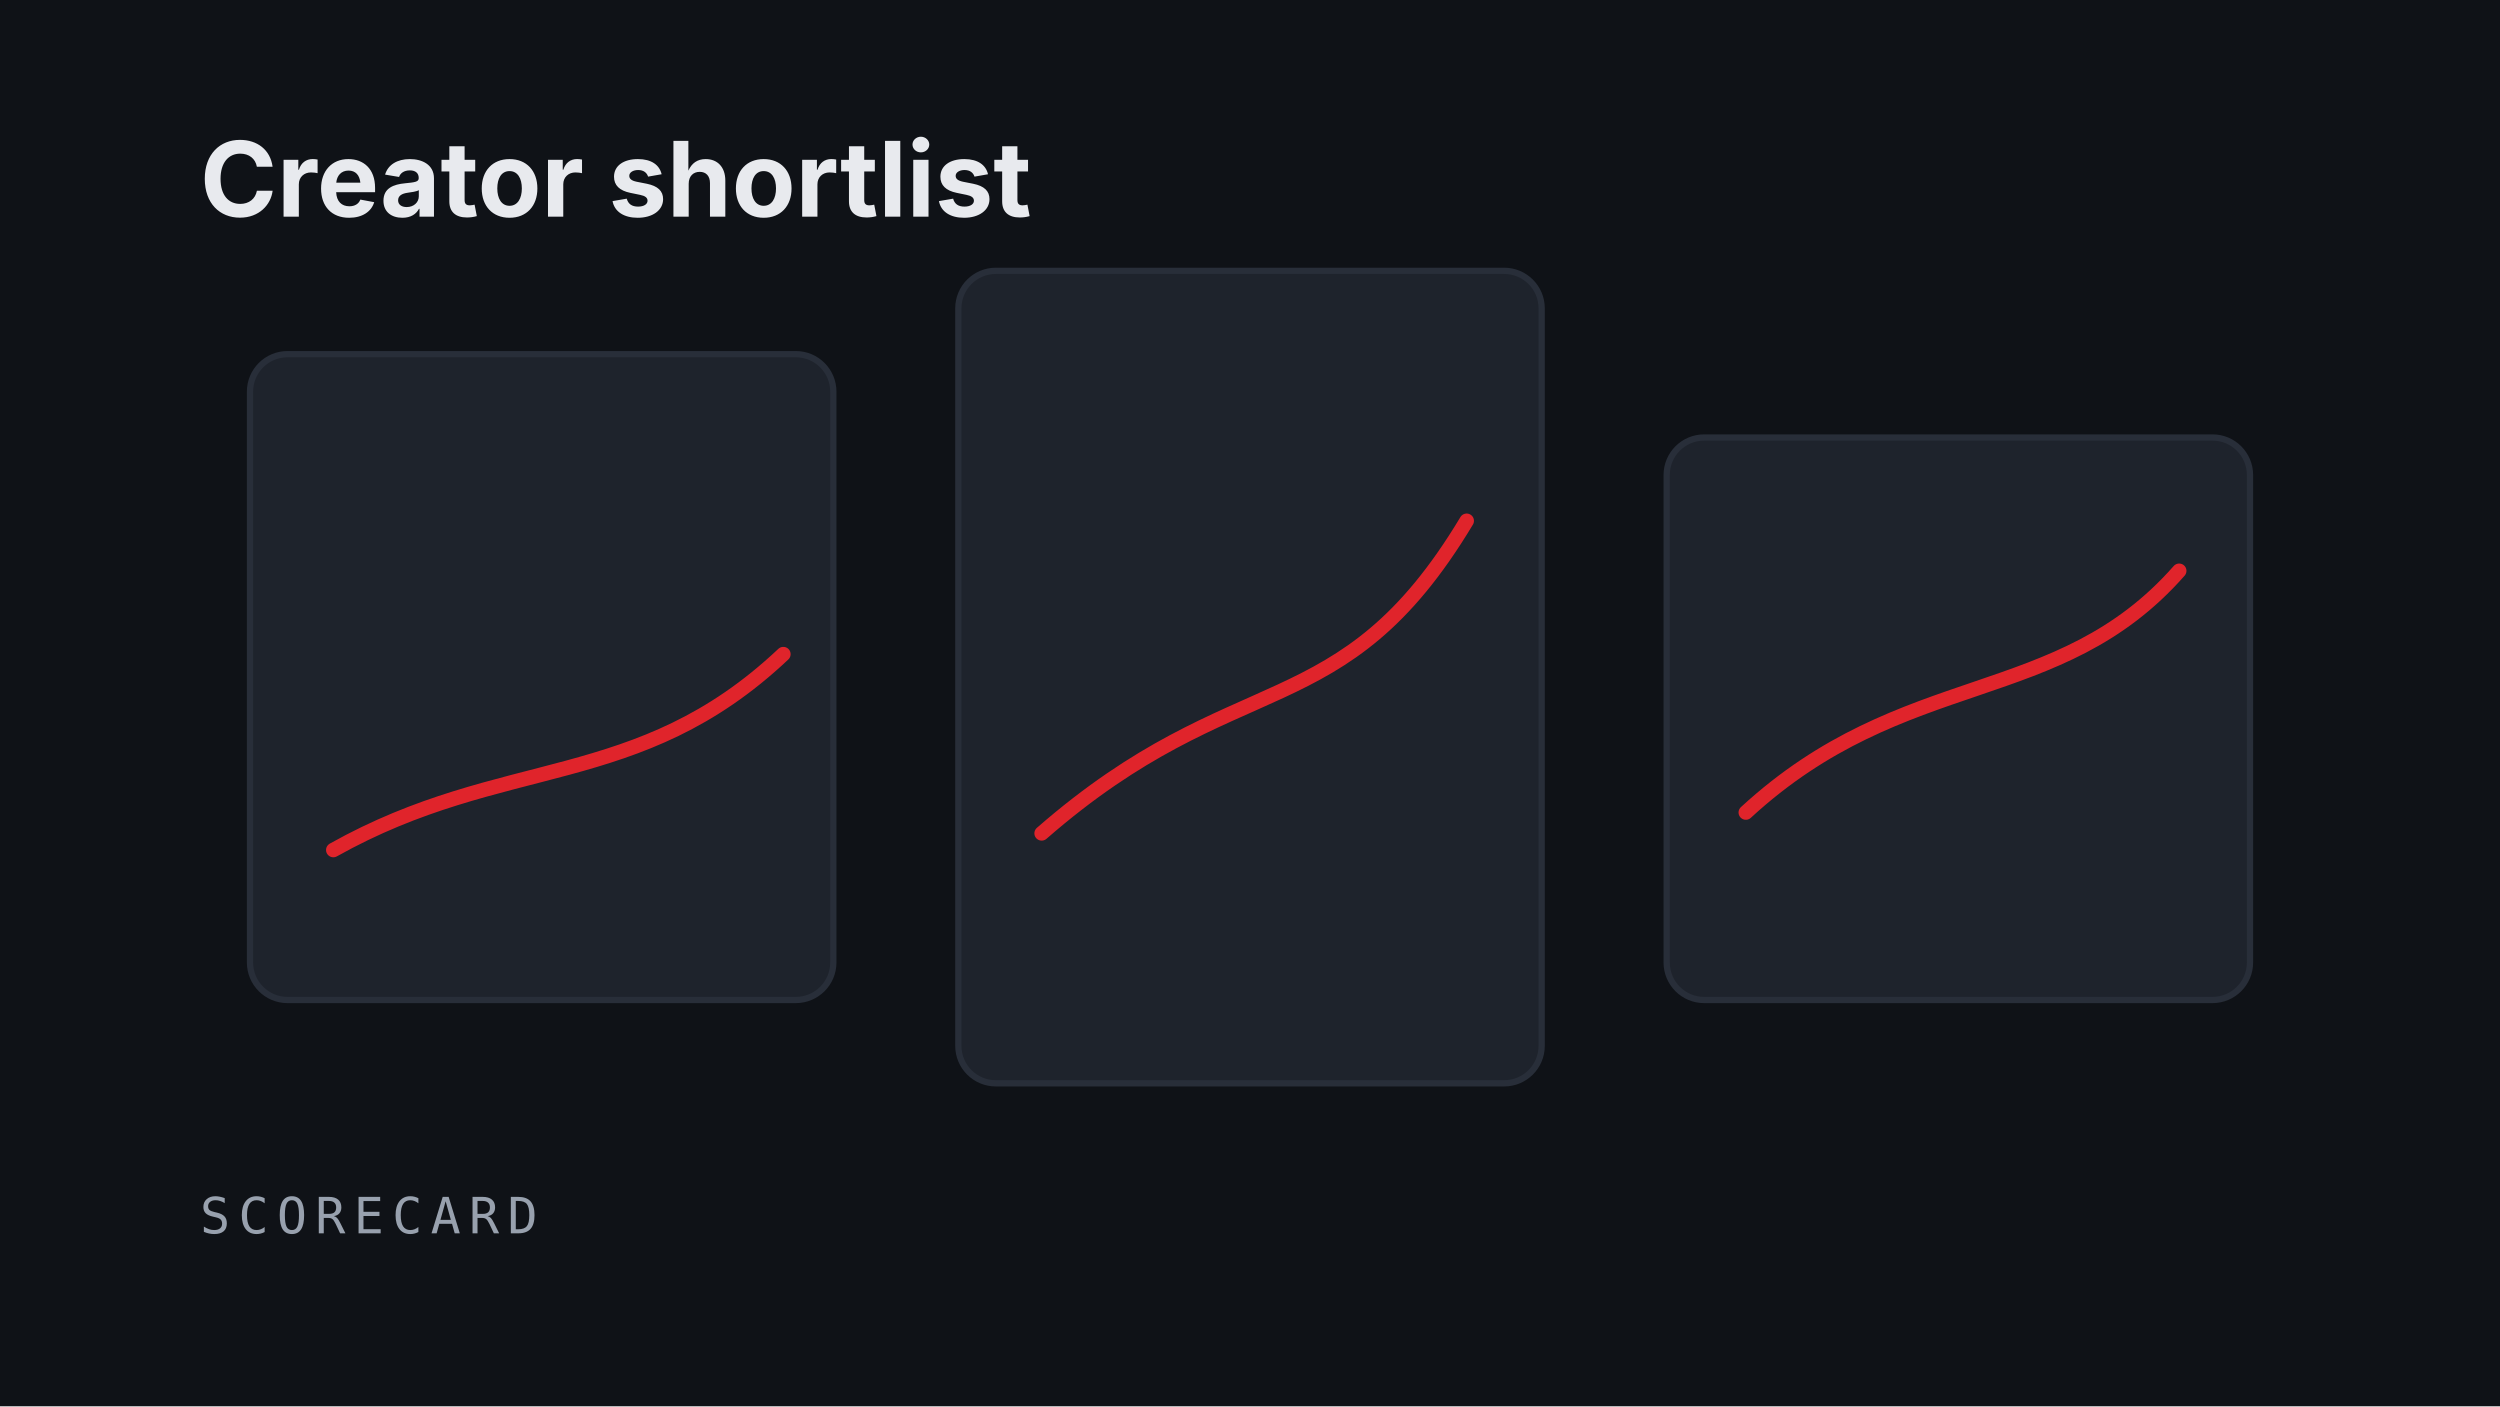
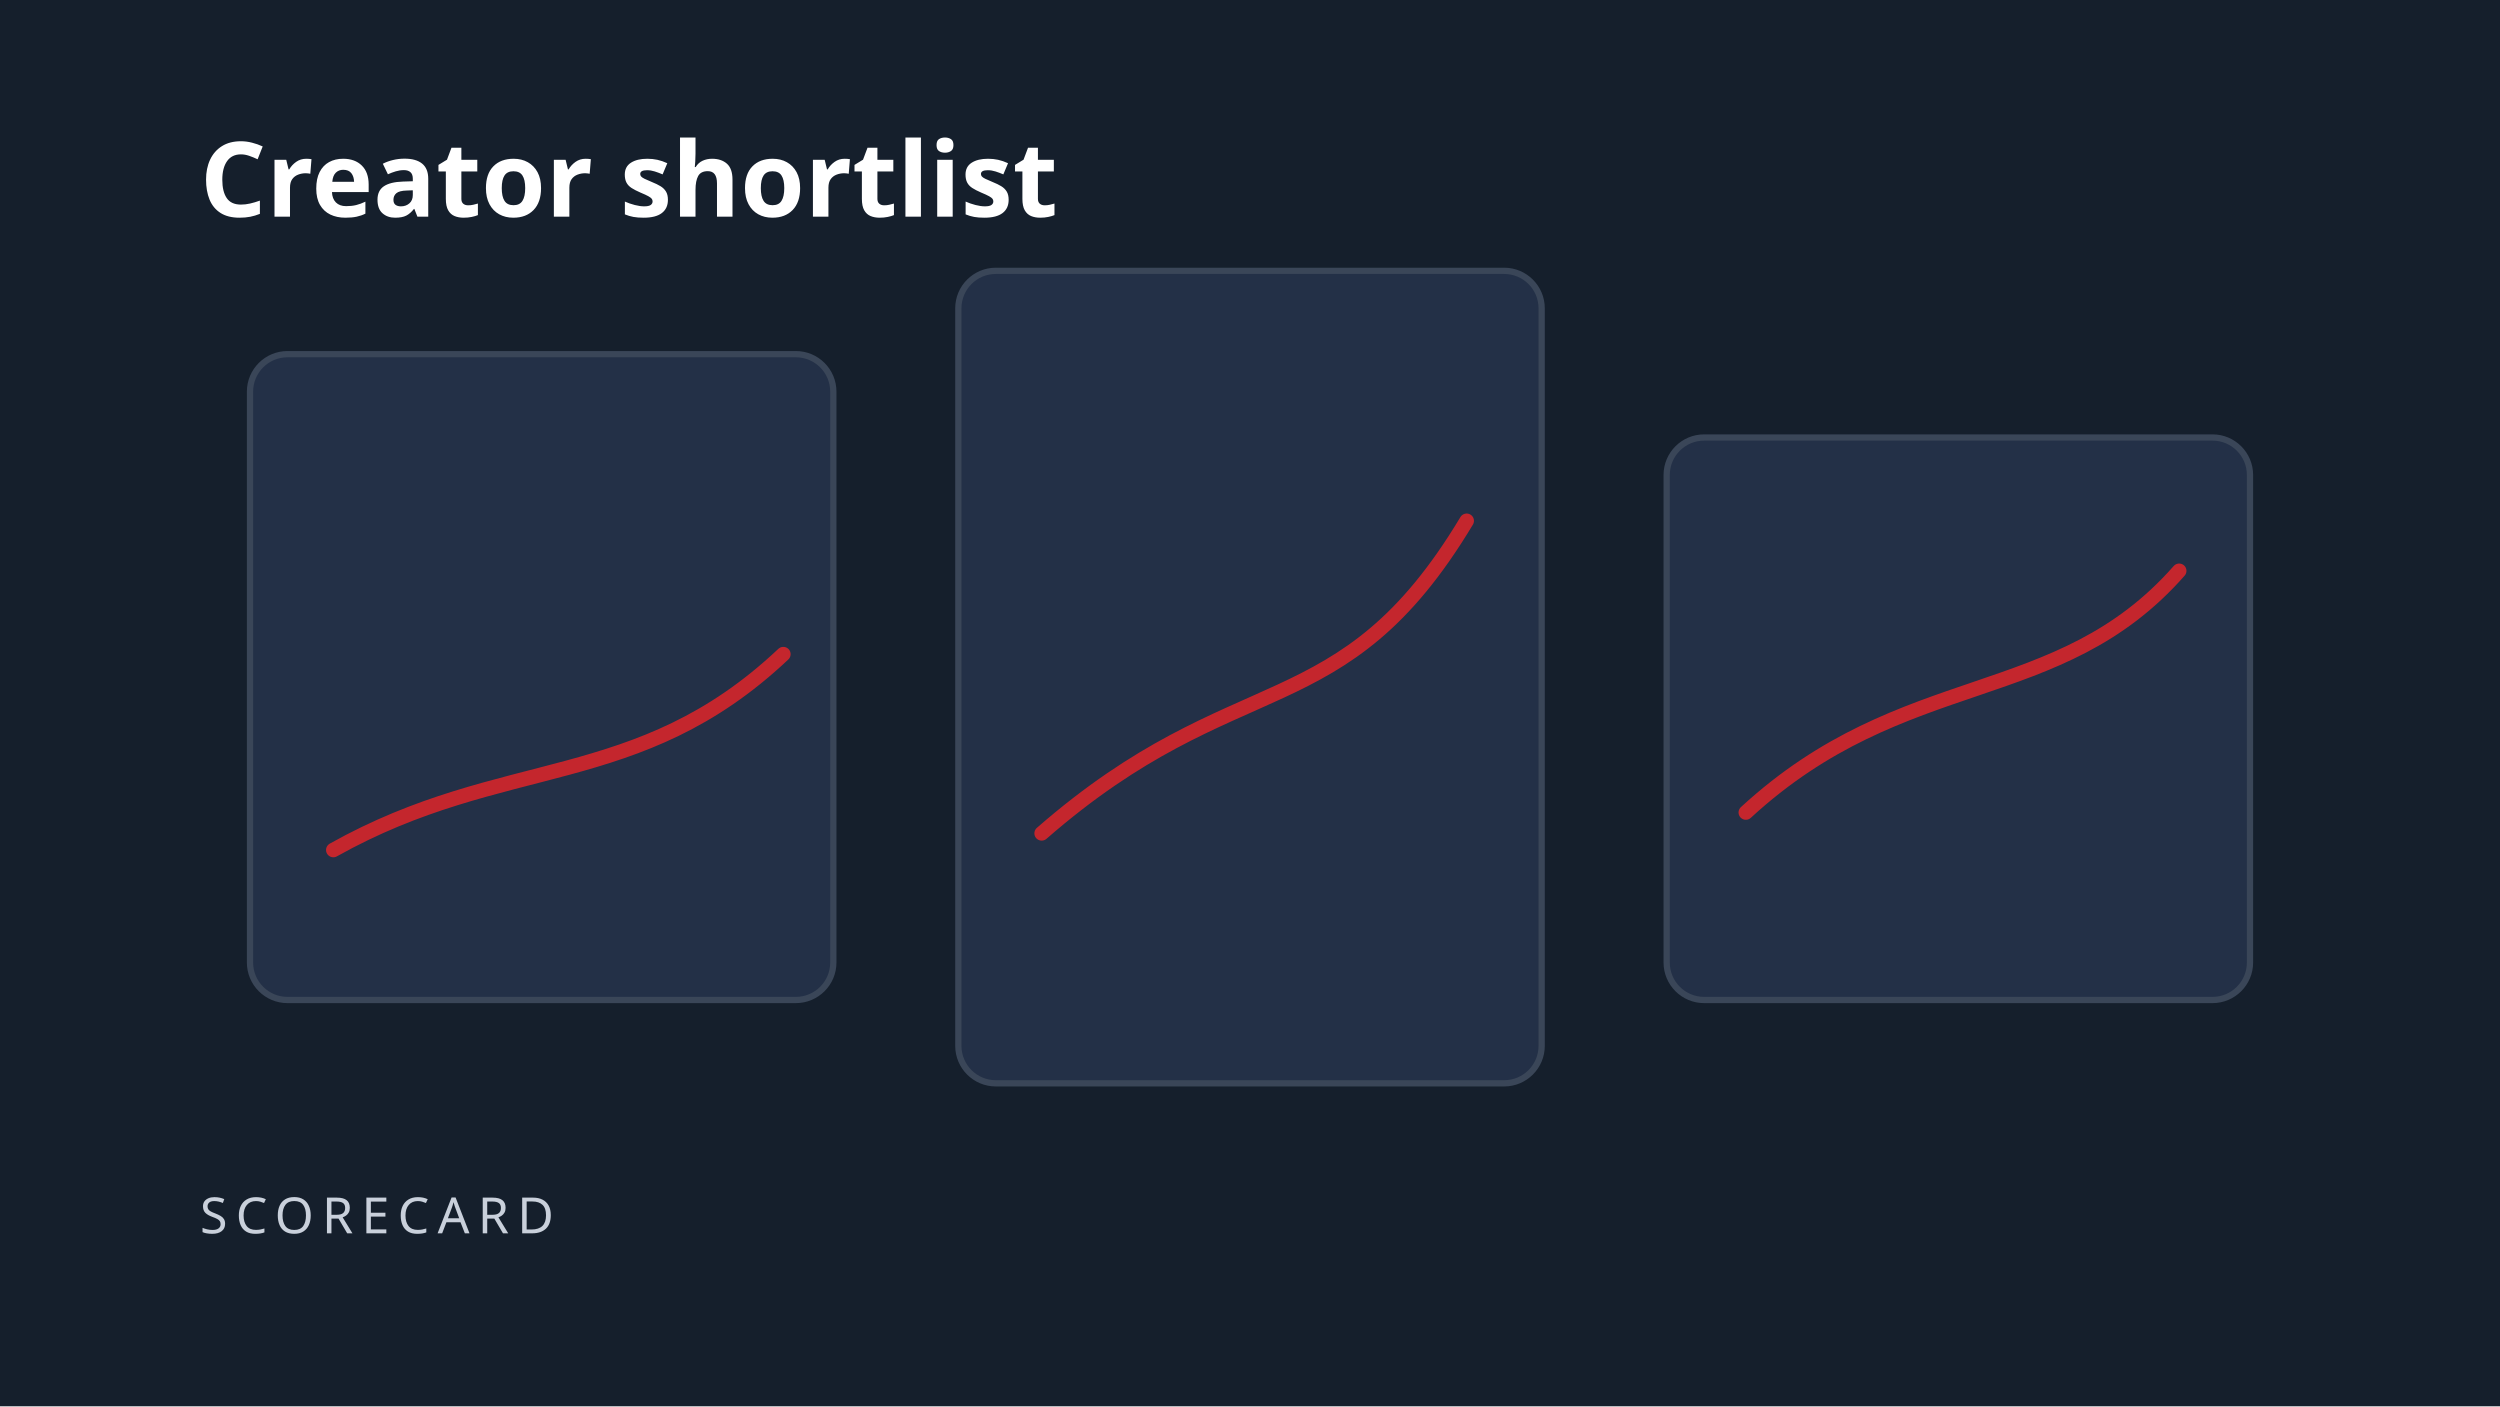
<svg xmlns="http://www.w3.org/2000/svg" viewBox="0 0 1200 675" role="img" aria-labelledby="title desc">
-   <rect width="1200" height="675" fill="#0F1217" />
-   <g fill="#1E232C" stroke="#282E39" stroke-width="3">
+   <rect width="1200" height="675" fill="#151F2C" />
+   <g fill="#233047" stroke="#3A4658" stroke-width="3">
    <rect x="120" y="170" width="280" height="310" rx="18" />
    <rect x="460" y="130" width="280" height="390" rx="18" />
    <rect x="800" y="210" width="280" height="270" rx="18" />
  </g>
-   <path d="M160 408C242 362 306 380 376 314M500 400C594 318 644 350 704 250M838 390C914 320 988 340 1046 274" stroke="#E0242B" stroke-width="7" stroke-linecap="round" fill="none" />
-   <text x="96" y="104" fill="#E8EAEE" font-family="Inter, sans-serif" font-size="50" font-weight="700">Creator shortlist</text>
-   <text x="96" y="592" fill="#98A1AE" font-family="JetBrains Mono, monospace" font-size="24" letter-spacing="4">SCORECARD</text>
+   <path d="M160 408C242 362 306 380 376 314M500 400C594 318 644 350 704 250M838 390C914 320 988 340 1046 274" stroke="#C4262D" stroke-width="7" stroke-linecap="round" fill="none" />
+   <text x="96" y="104" fill="#FFFFFF" font-family="Montserrat, sans-serif" font-size="50" font-weight="700">Creator shortlist</text>
+   <text x="96" y="592" fill="#C9D0DB" font-family="Montserrat, sans-serif" font-size="24" letter-spacing="4">SCORECARD</text>
</svg>
